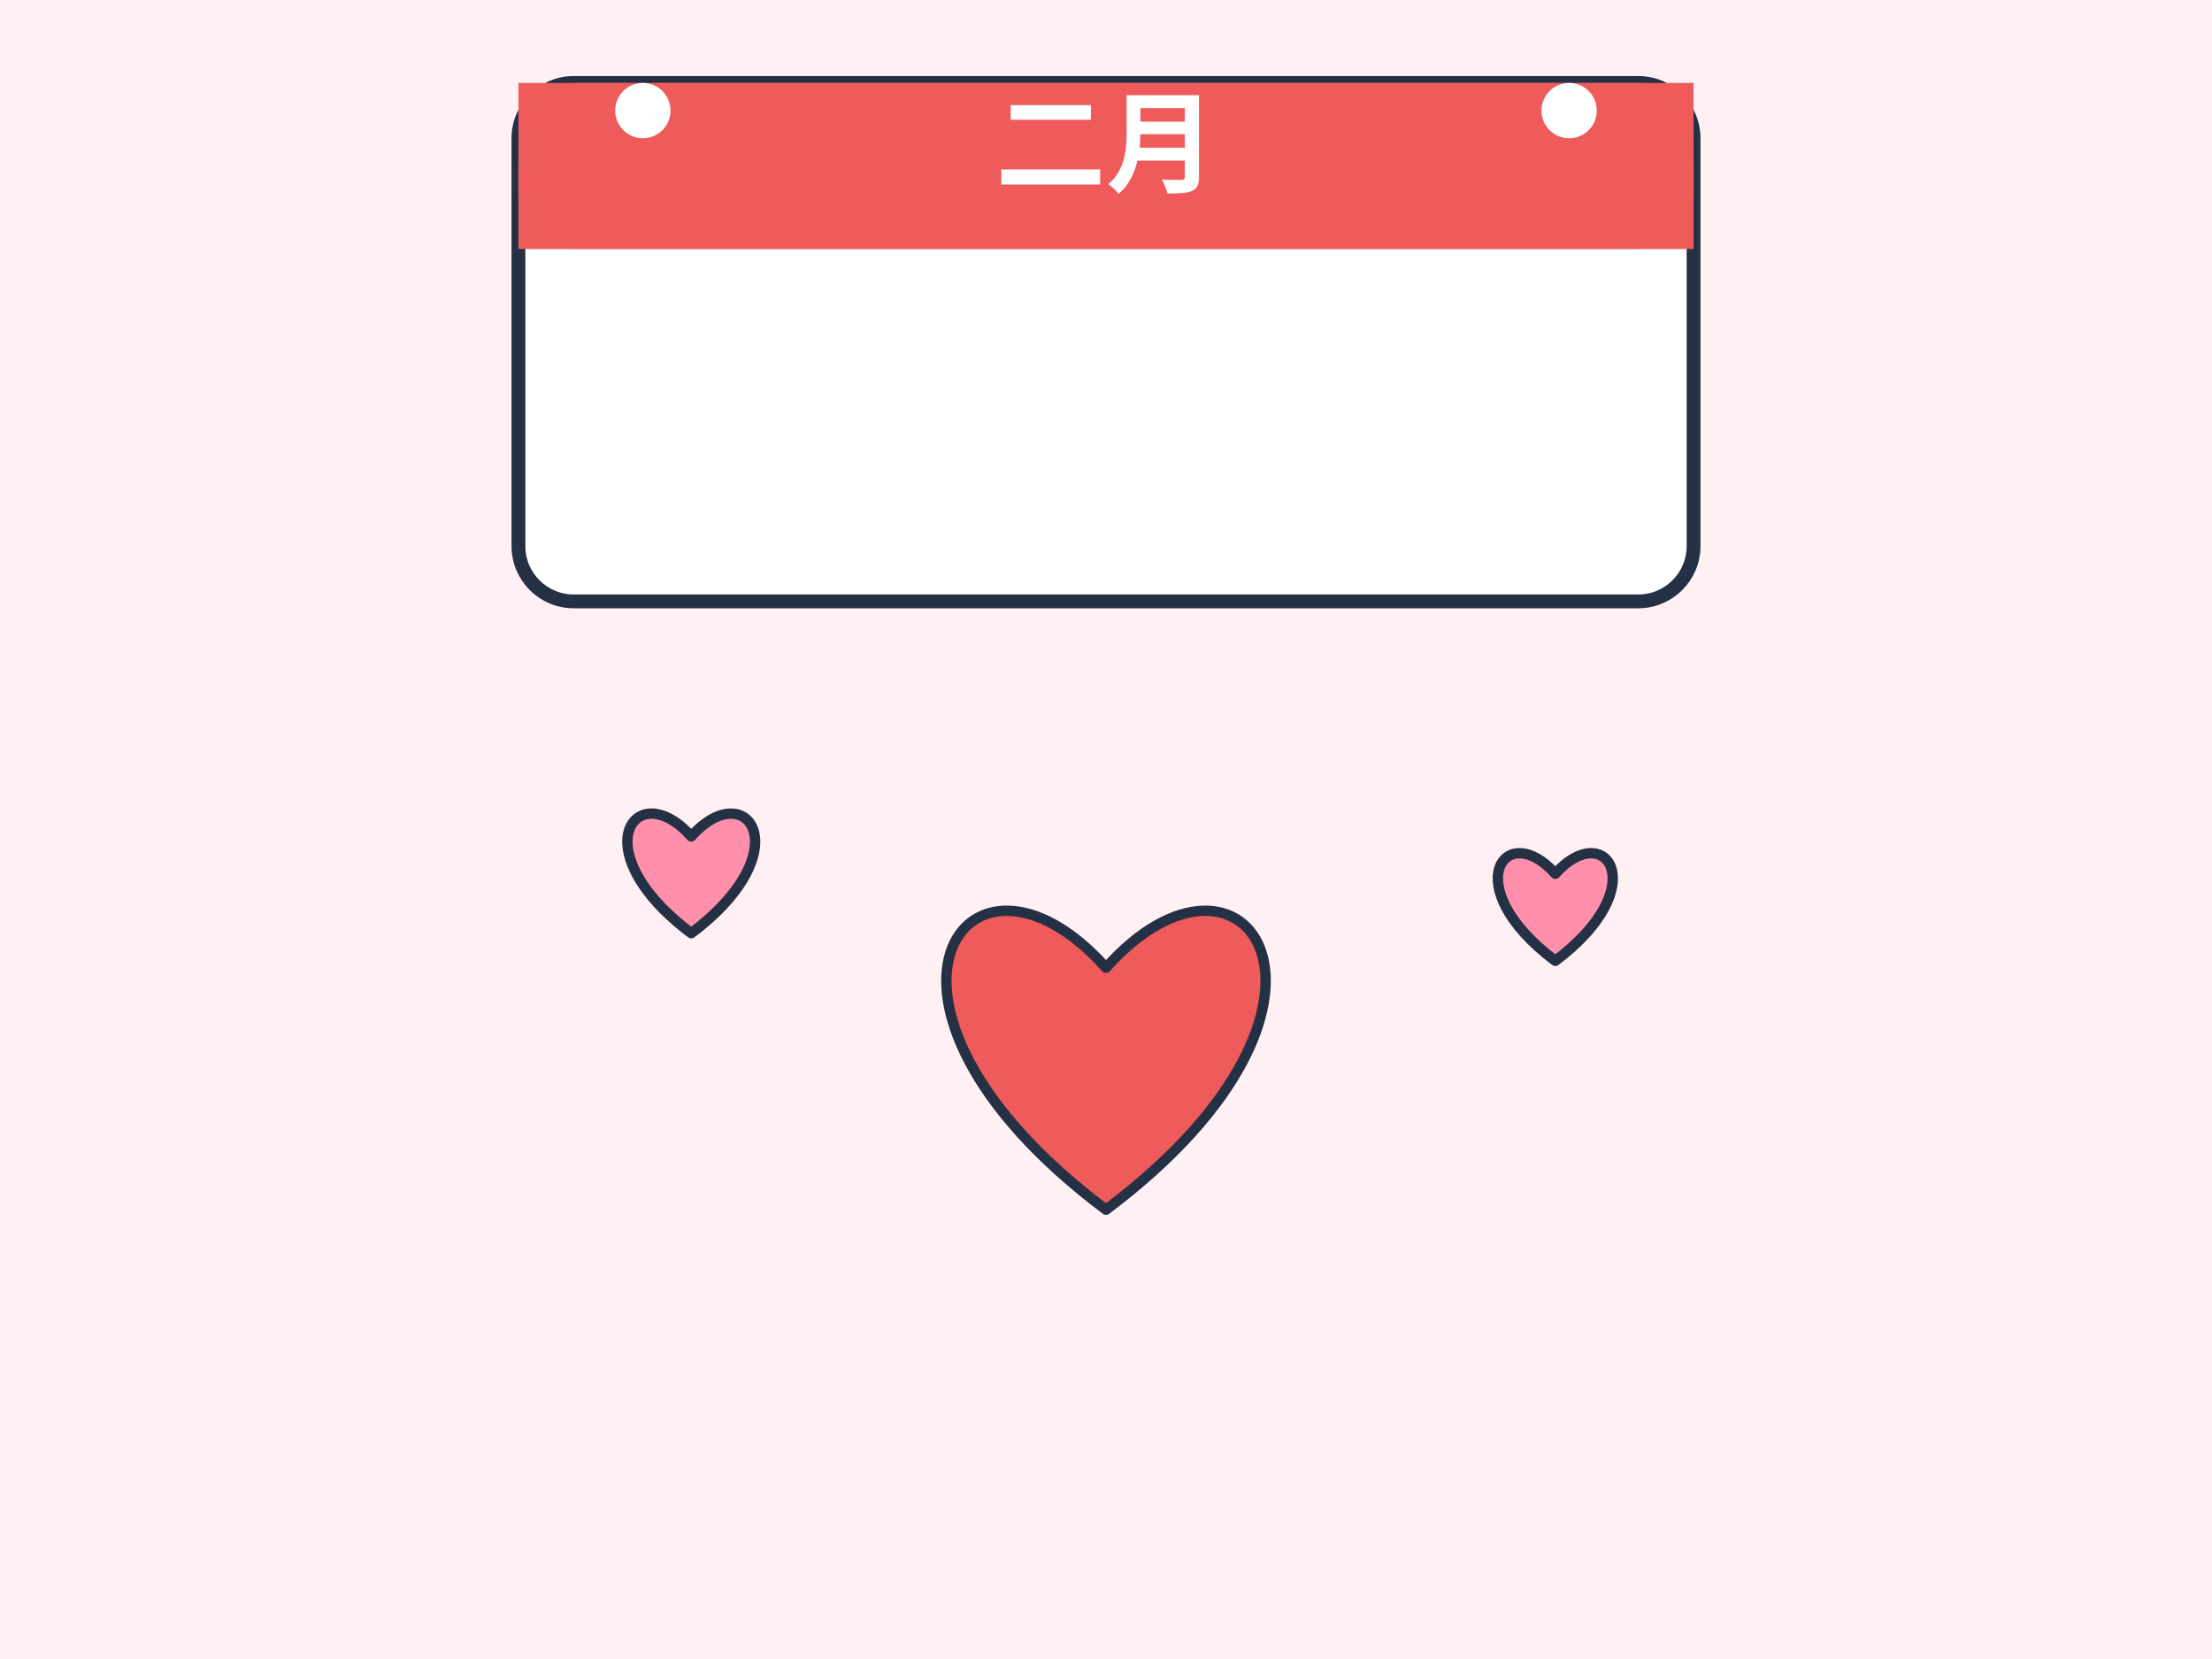
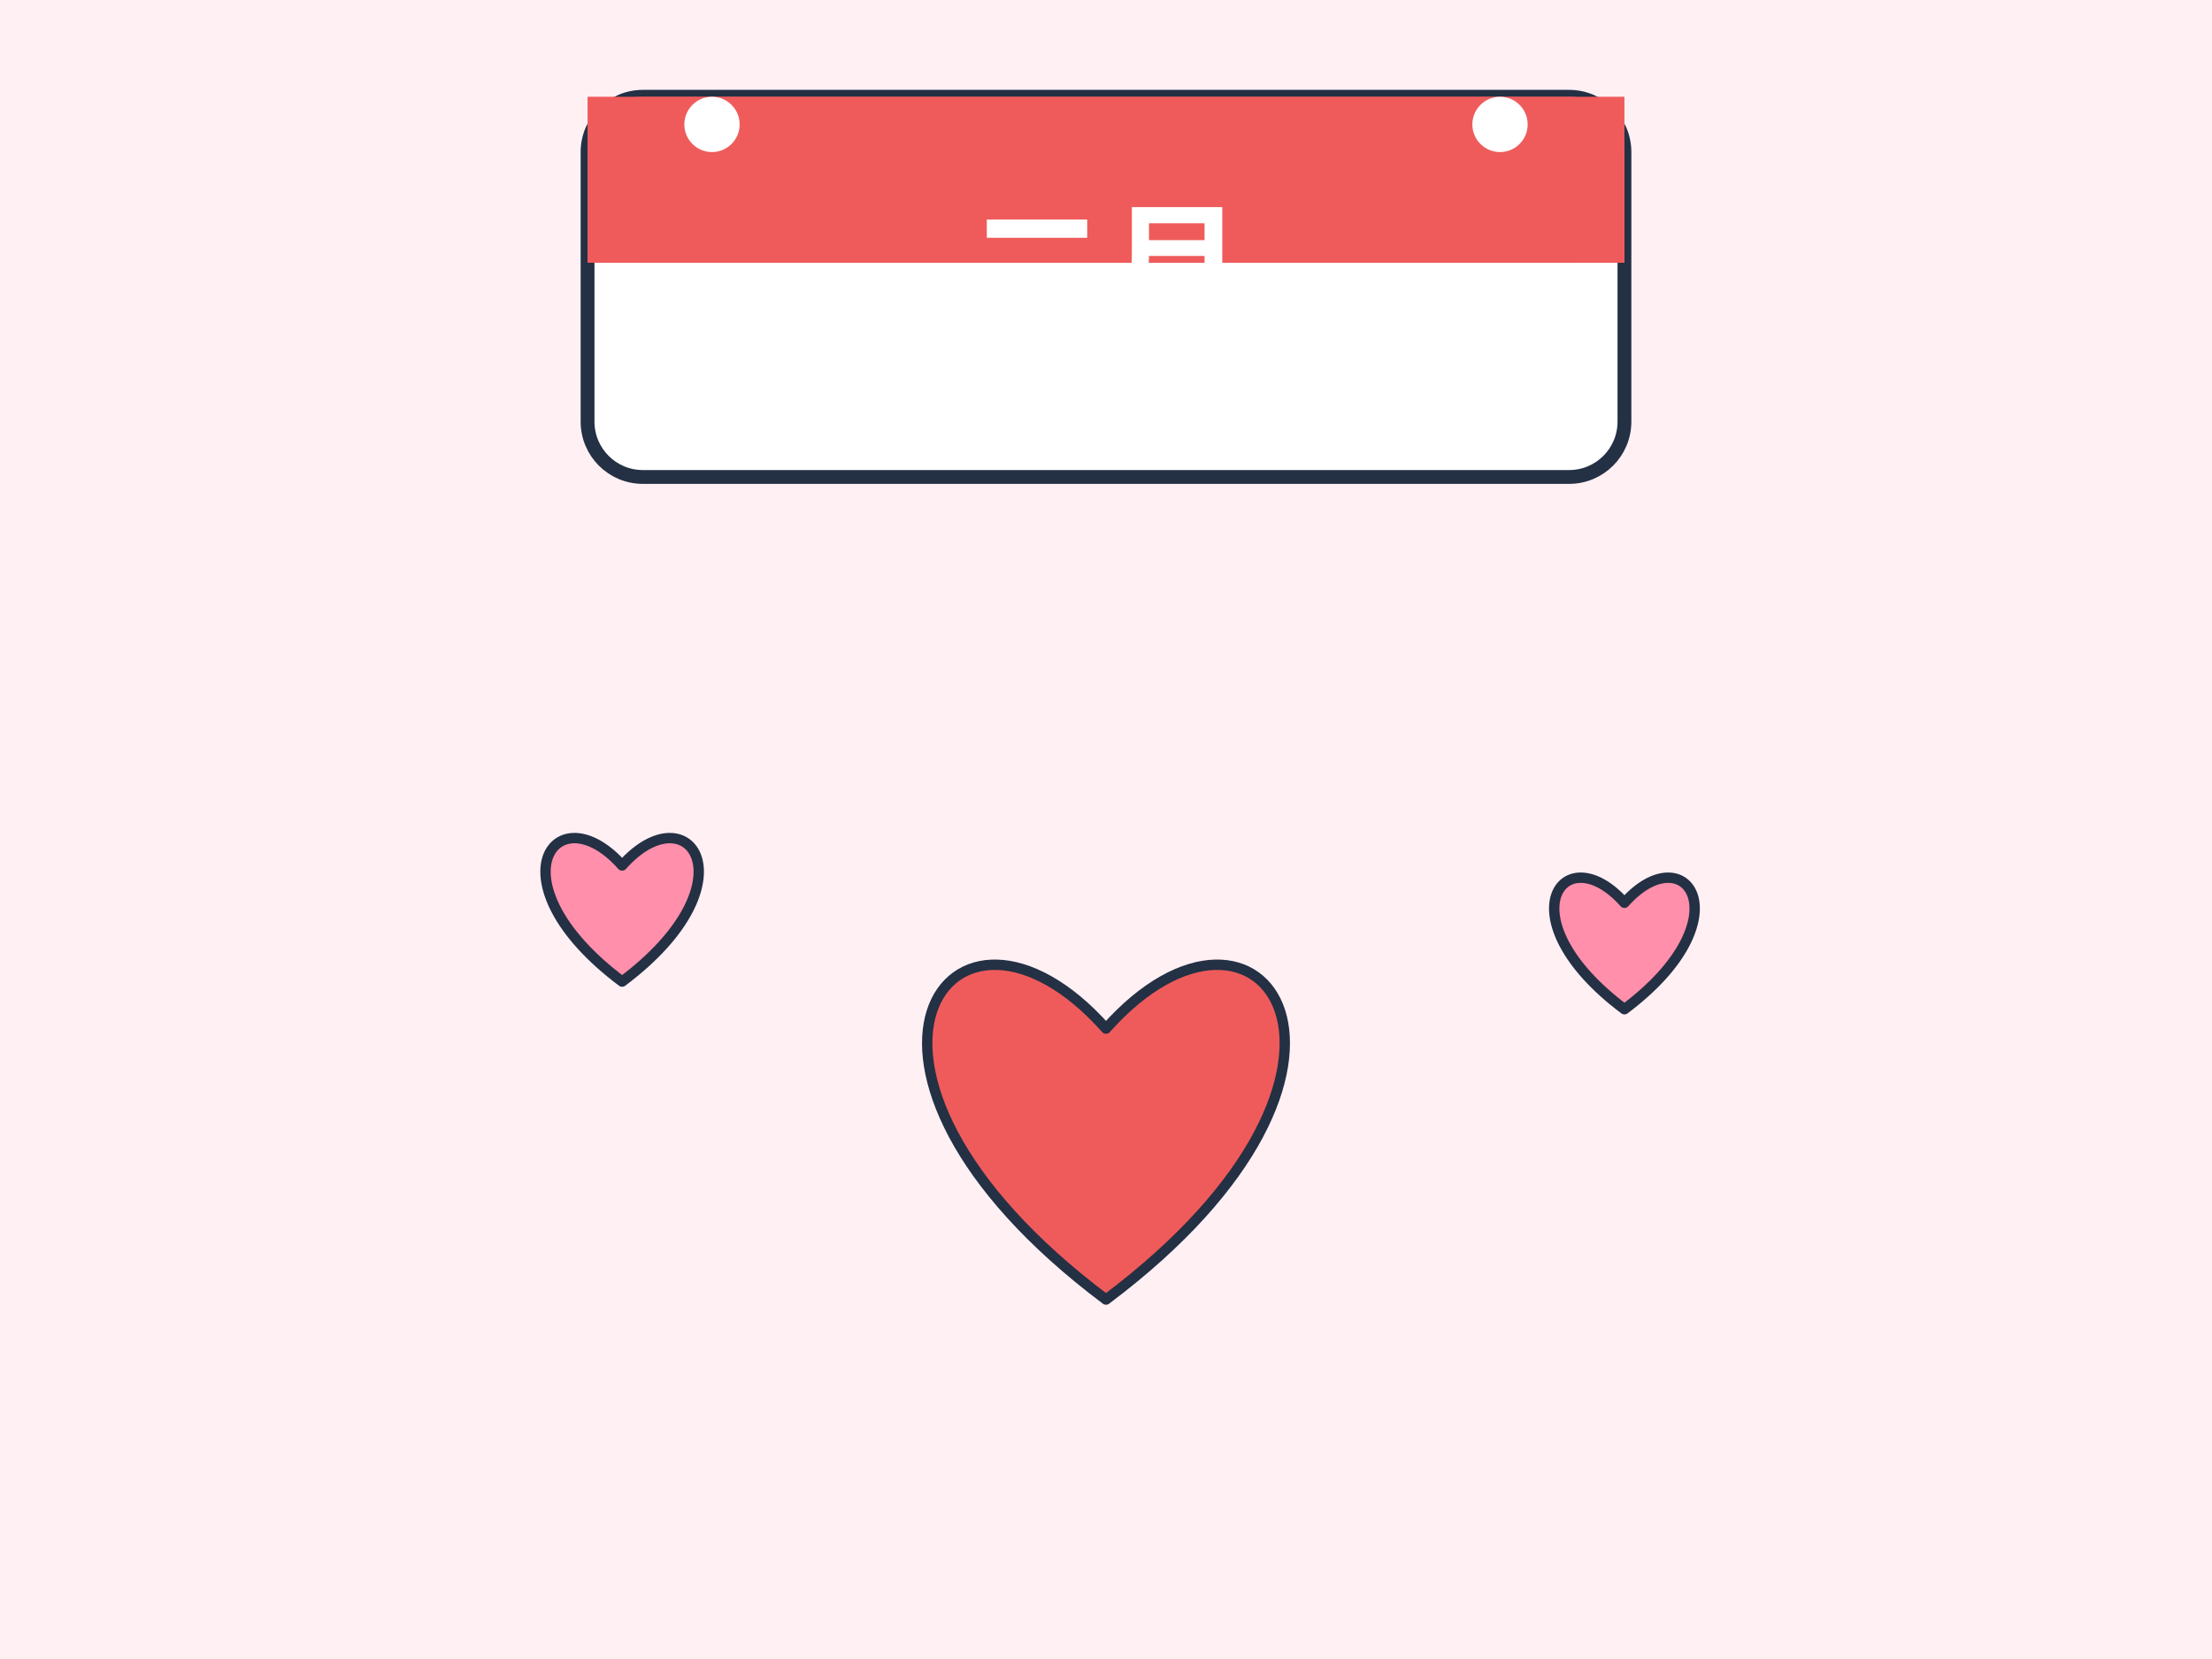
<svg xmlns="http://www.w3.org/2000/svg" width="640" height="480" viewBox="0 0 640 480" shape-rendering="geometricPrecision">
  <rect x="0.0" y="0.0" width="640.0" height="480.0" fill="#d7f0ff" />
  <rect x="0.0" y="0.0" width="640.0" height="480.0" fill="#fff0f4" />
-   <rect x="150.0" y="24.0" width="340.0" height="150.0" rx="16.0" fill="#ffffff" stroke="#243044" stroke-width="4.0" stroke-linejoin="round" stroke-linecap="round" />
-   <rect x="150.0" y="24.0" width="340.0" height="48.0" fill="#ef5b5b" />
-   <rect x="150.0" y="24.0" width="340.0" height="48.0" rx="16.0" fill="#ef5b5b" />
-   <rect x="150.0" y="48.0" width="340.0" height="24.0" fill="#ef5b5b" />
-   <circle cx="186.0" cy="32.0" r="8.0" fill="#ffffff" />
-   <circle cx="454.0" cy="32.0" r="8.0" fill="#ffffff" />
-   <text x="320.0" y="42.0" dy="0.35em" text-anchor="middle" font-family="&quot;PingFang TC&quot;,&quot;Microsoft JhengHei&quot;,&quot;Noto Sans CJK TC&quot;,&quot;WenQuanYi Micro Hei&quot;,sans-serif" font-size="32.0" font-weight="700" fill="#ffffff">二月</text>
-   <path d="M320.0 350.0 C240.0 290.0 280.0 235.0 320.0 280.0 C360.0 235.0 400.0 290.0 320.0 350.0 Z" fill="#ef5b5b" stroke="#243044" stroke-width="3.0" stroke-linejoin="round" stroke-linecap="round" />
-   <path d="M200.0 270.0 C168.0 246.0 184.0 224.0 200.0 242.0 C216.0 224.0 232.0 246.0 200.0 270.0 Z" fill="#ff8fab" stroke="#243044" stroke-width="3.0" stroke-linejoin="round" stroke-linecap="round" />
-   <path d="M450.0 278.0 C421.2 256.4 435.6 236.6 450.0 252.8 C464.4 236.6 478.8 256.4 450.0 278.0 Z" fill="#ff8fab" stroke="#243044" stroke-width="3.0" stroke-linejoin="round" stroke-linecap="round" />
+   <rect x="170.0" y="28.0" width="300.0" height="110.0" rx="16.0" fill="#ffffff" stroke="#243044" stroke-width="4.0" stroke-linejoin="round" stroke-linecap="round" />
+   <rect x="170.0" y="28.0" width="300.0" height="48.0" fill="#ef5b5b" />
+   <rect x="170.0" y="28.0" width="300.0" height="48.0" rx="16.0" fill="#ef5b5b" />
+   <rect x="170.0" y="52.0" width="300.0" height="24.0" fill="#ef5b5b" />
+   <circle cx="206.0" cy="36.0" r="8.0" fill="#ffffff" />
+   <circle cx="434.0" cy="36.0" r="8.0" fill="#ffffff" />
+   <text x="320.0" y="78.0" dy="0.35em" text-anchor="middle" font-family="&quot;PingFang TC&quot;,&quot;Microsoft JhengHei&quot;,&quot;Noto Sans CJK TC&quot;,&quot;WenQuanYi Micro Hei&quot;,sans-serif" font-size="40.0" font-weight="700" fill="#ffffff">二月</text>
+   <path d="M320.0 376.0 C230.4 308.8 275.2 247.2 320.0 297.6 C364.8 247.2 409.6 308.8 320.0 376.0 Z" fill="#ef5b5b" stroke="#243044" stroke-width="3.0" stroke-linejoin="round" stroke-linecap="round" />
+   <path d="M180.0 284.0 C141.6 255.2 160.8 228.8 180.0 250.4 C199.2 228.8 218.4 255.2 180.0 284.0 Z" fill="#ff8fab" stroke="#243044" stroke-width="3.0" stroke-linejoin="round" stroke-linecap="round" />
+   <path d="M470.0 292.0 C434.8 265.6 452.4 241.4 470.0 261.2 C487.6 241.4 505.2 265.6 470.0 292.0 Z" fill="#ff8fab" stroke="#243044" stroke-width="3.0" stroke-linejoin="round" stroke-linecap="round" />
</svg>
